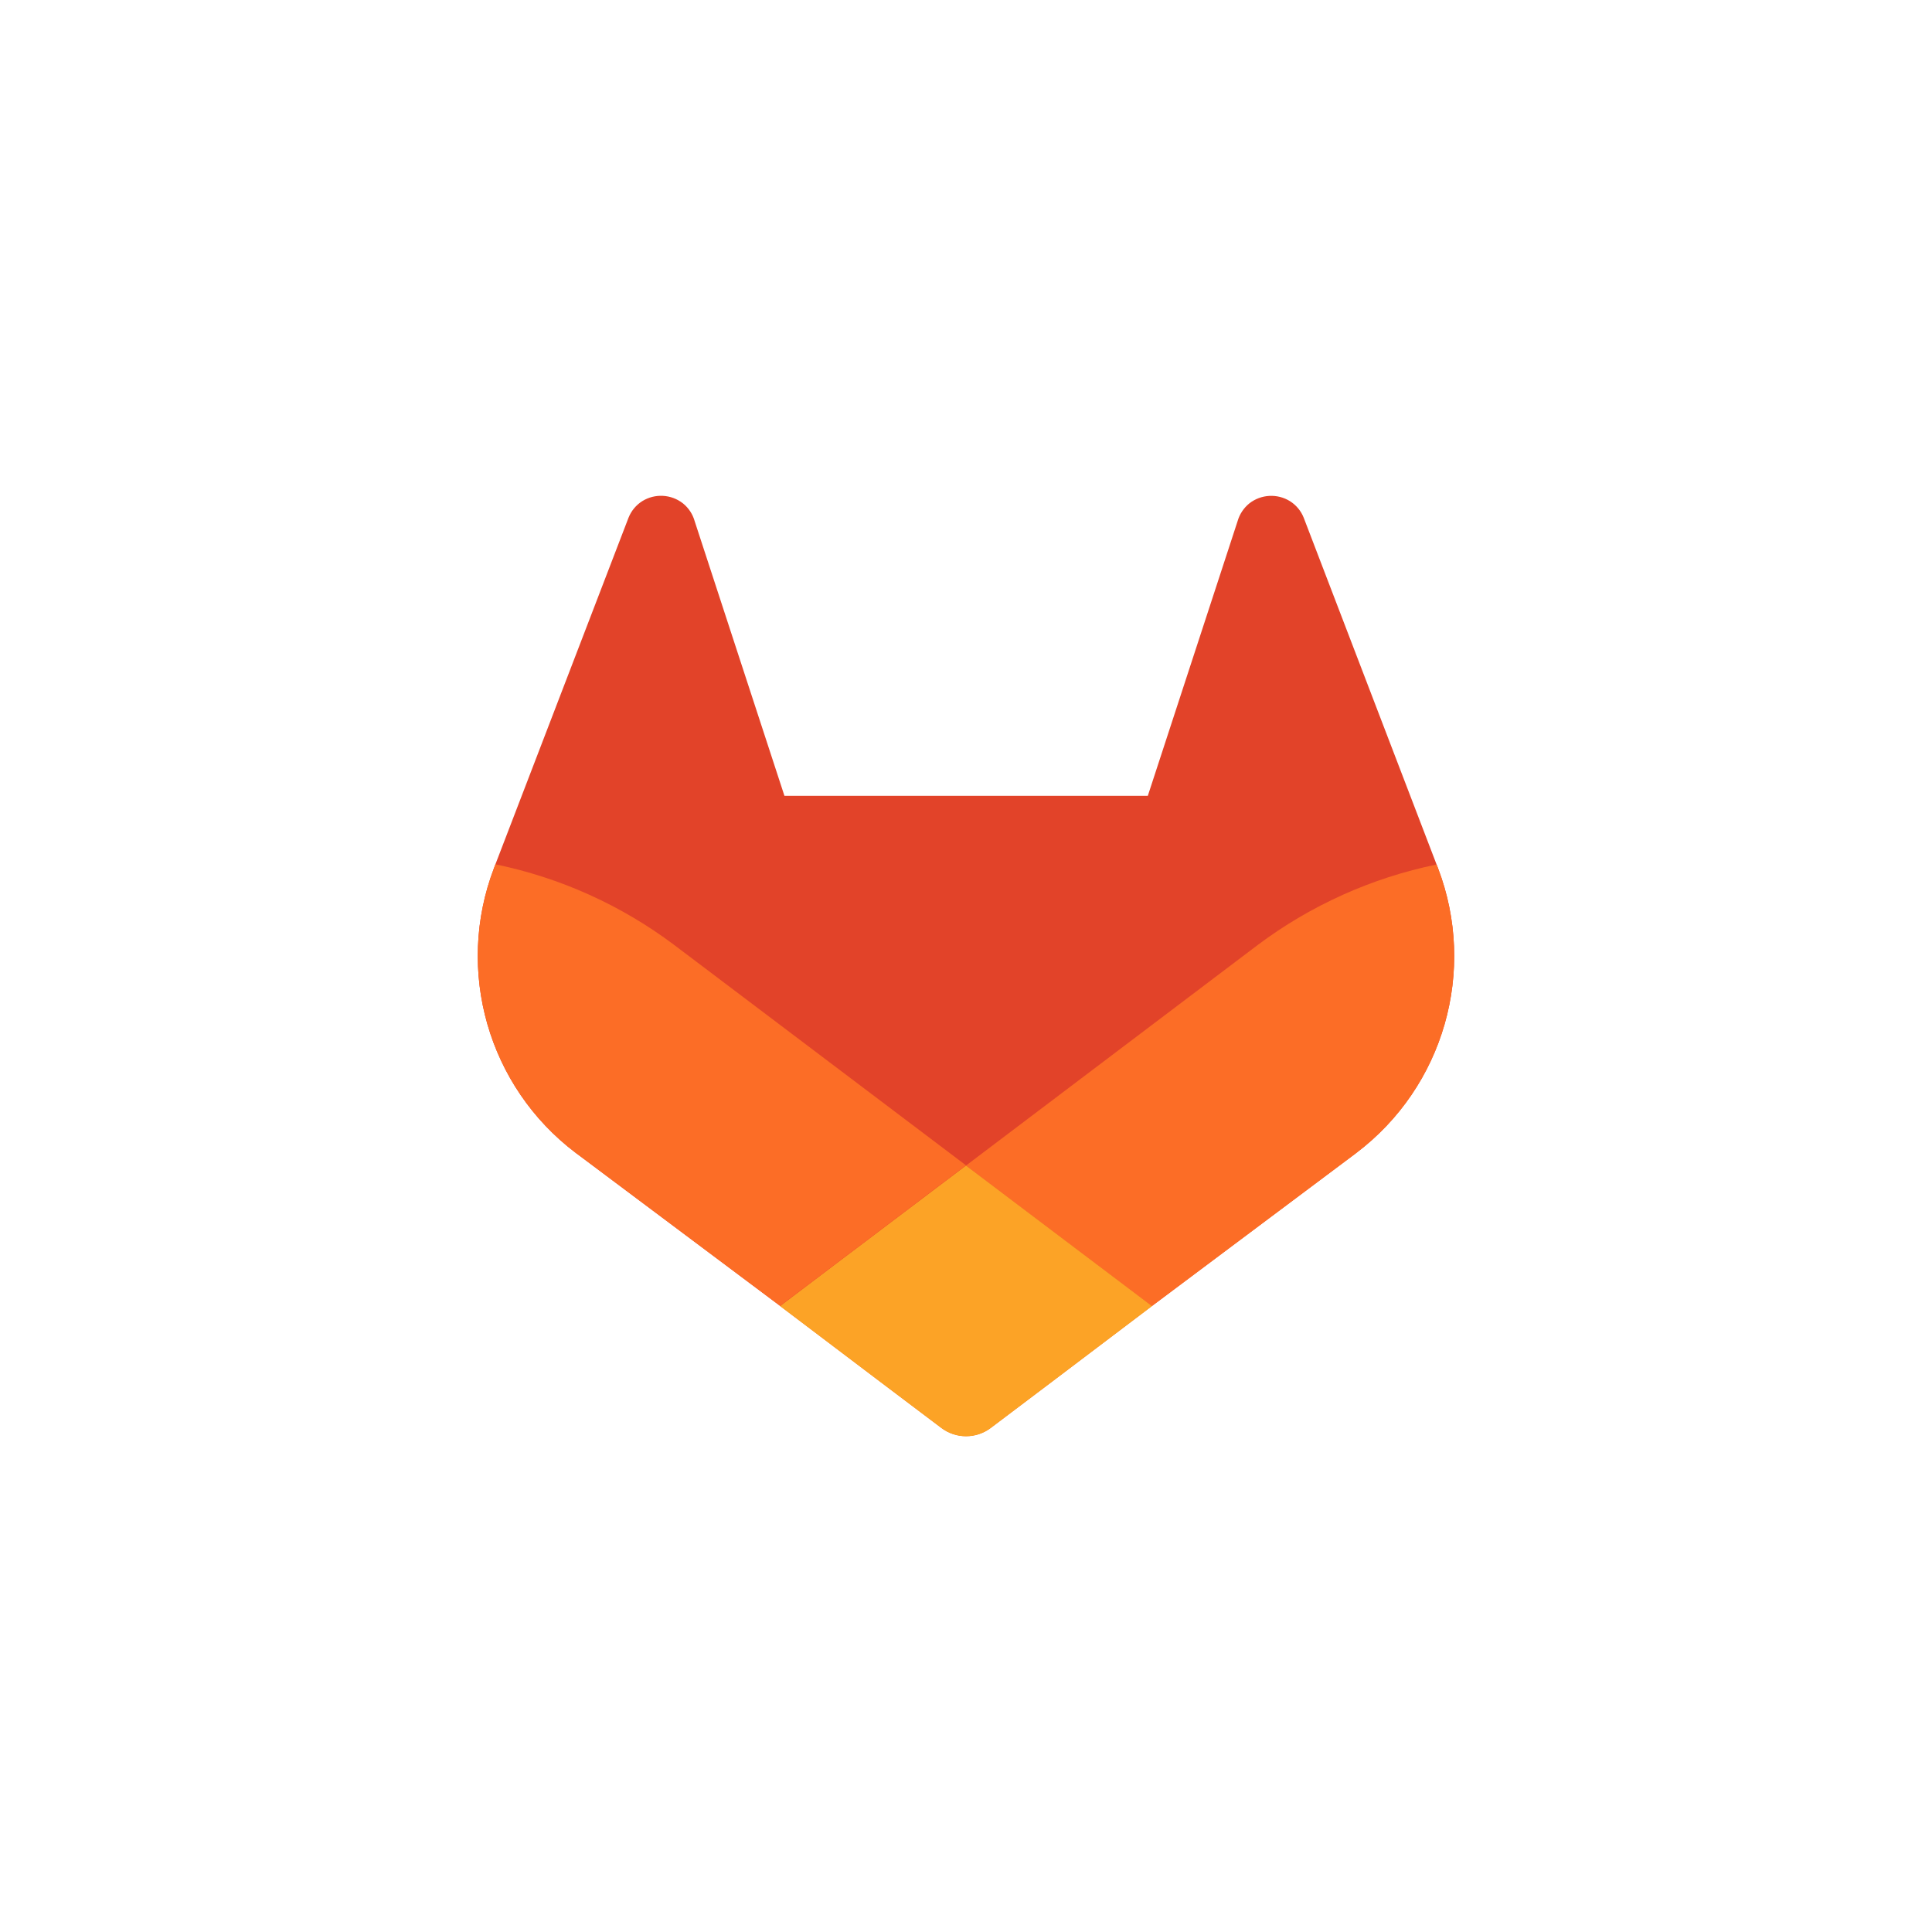
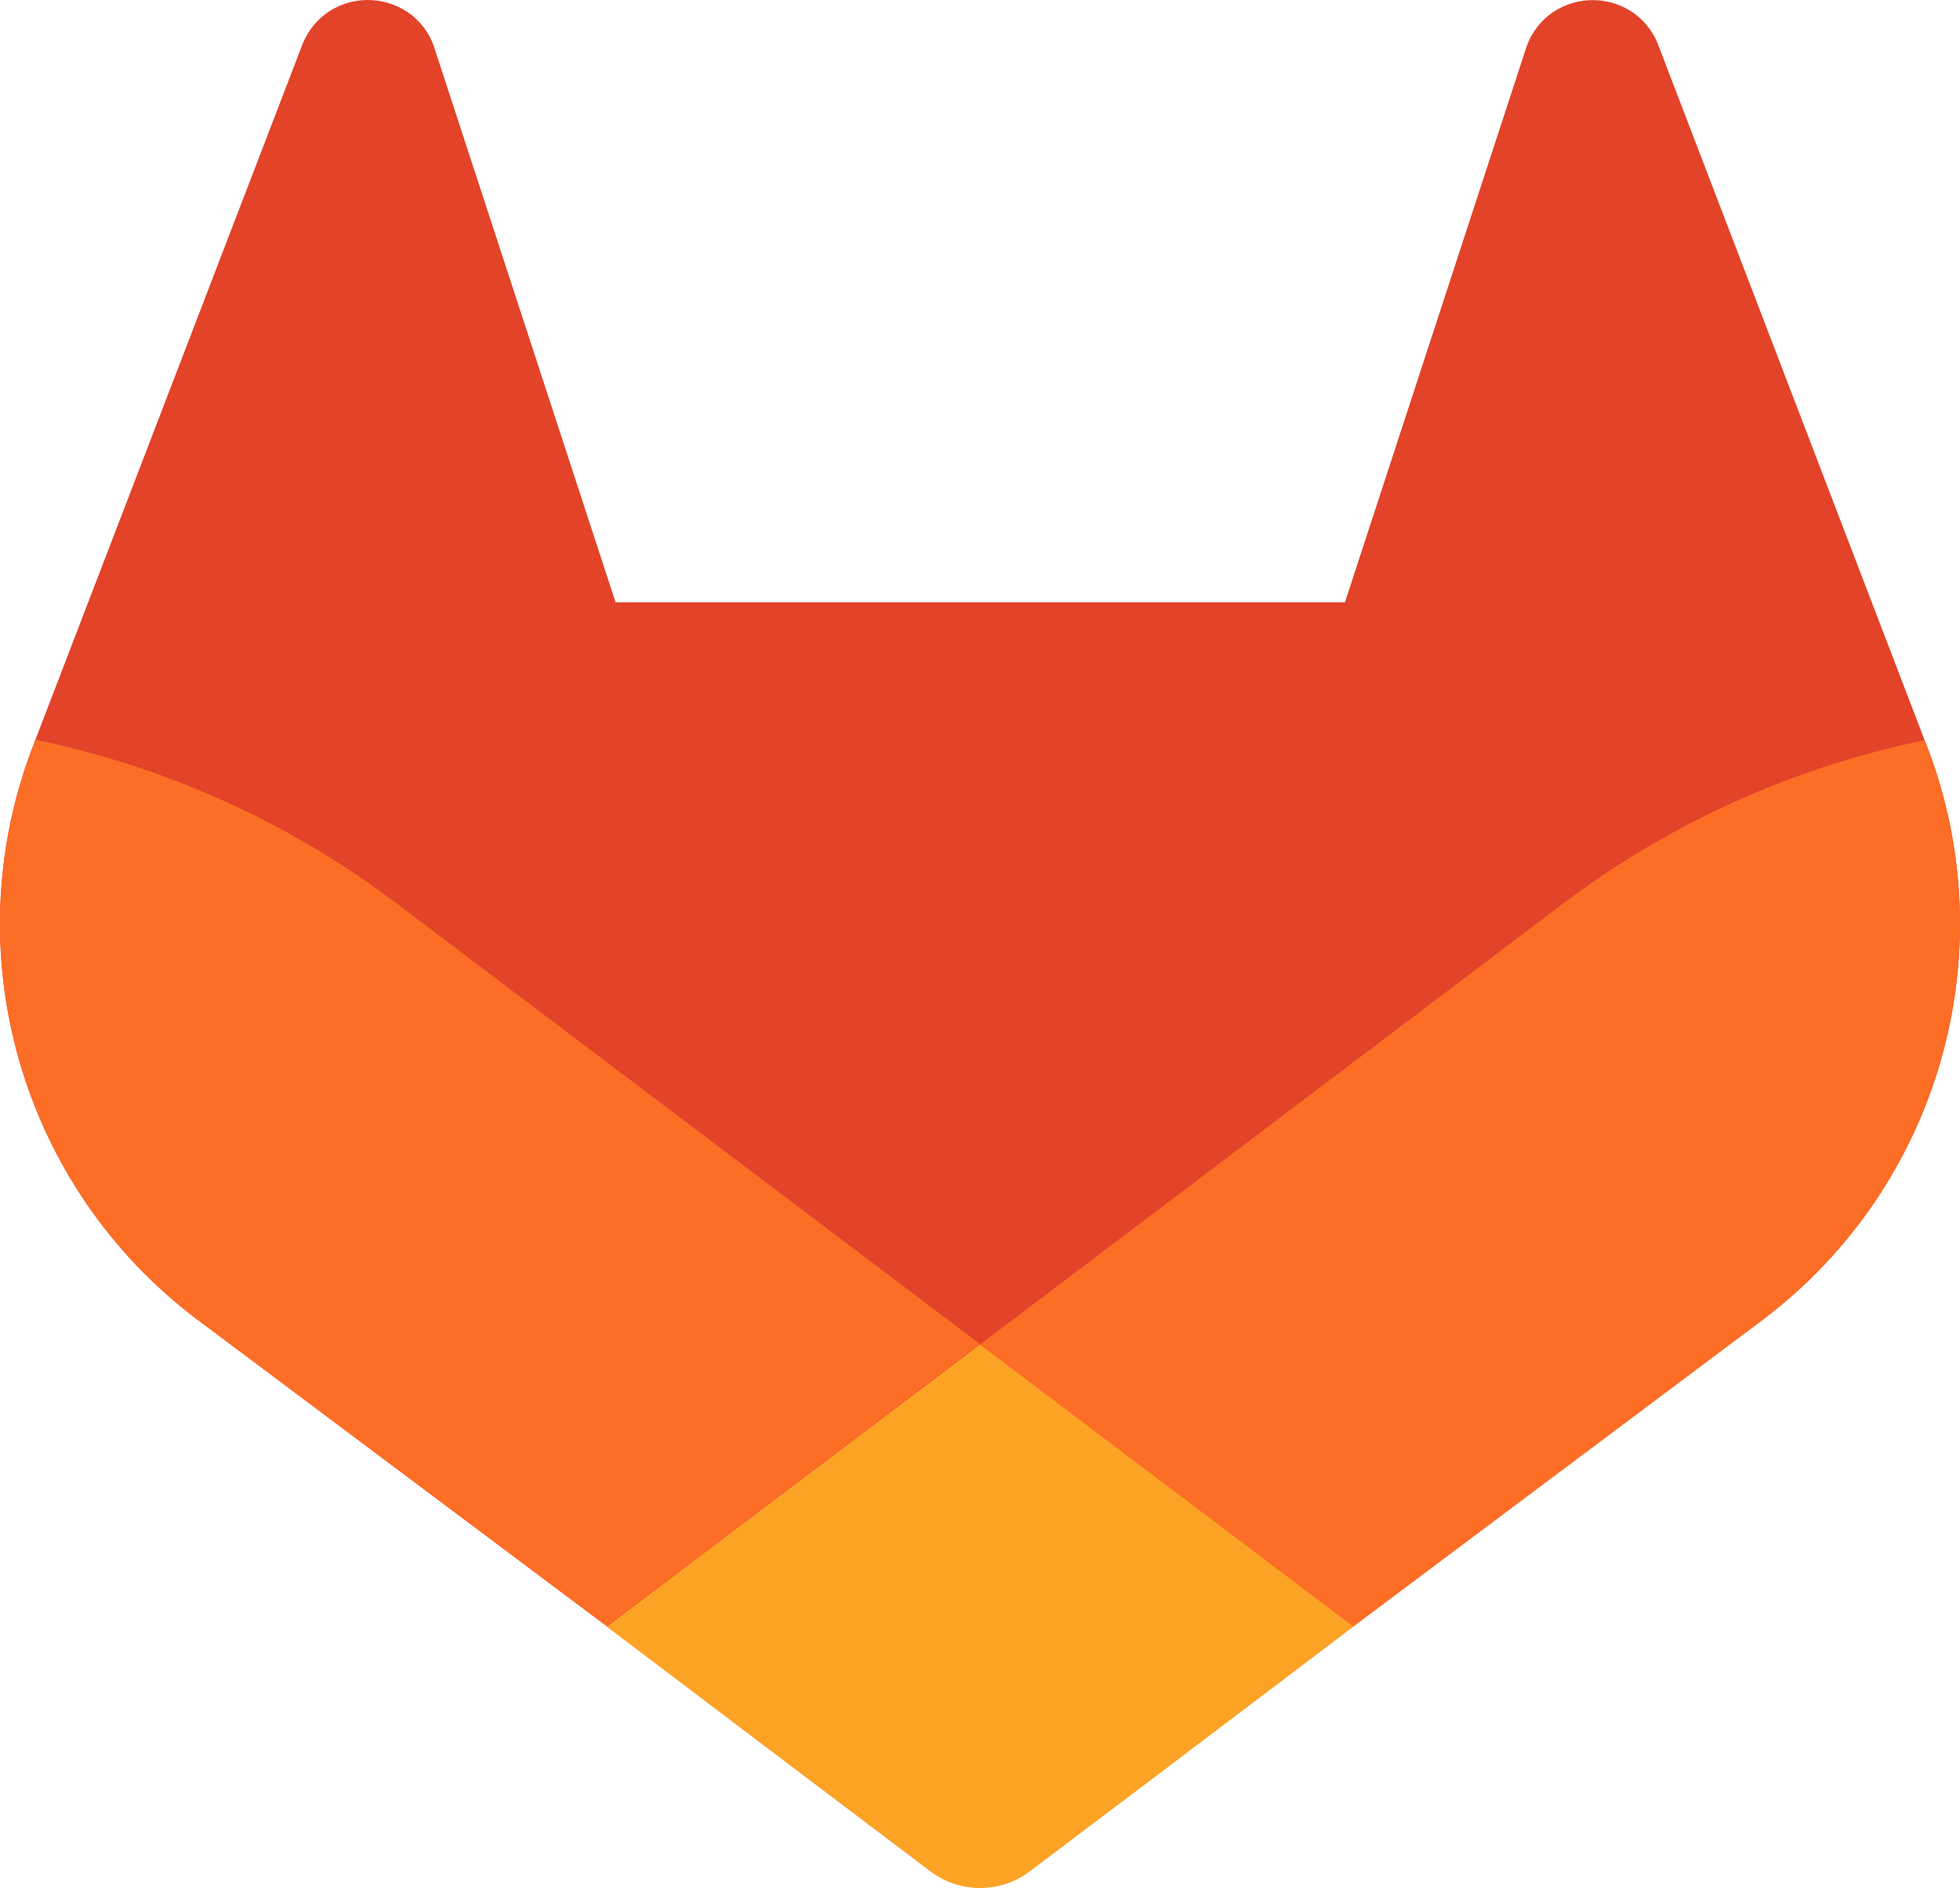
- <svg xmlns="http://www.w3.org/2000/svg" viewBox="0 0 380 380">
-   <defs>
-     <style>.cls-1{fill:#e24329;}.cls-2{fill:#fc6d26;}.cls-3{fill:#fca326;}</style>
+ <svg xmlns="http://www.w3.org/2000/svg" viewBox="0 0 192.054 184.985" version="1.1" id="svg15" width="192.054" height="184.985">
+   <defs id="defs4">
+     <style id="style2">.cls-1{fill:#e24329;}.cls-2{fill:#fc6d26;}.cls-3{fill:#fca326;}</style>
  </defs>
-   <g id="LOGO">
-     <path class="cls-1" d="M282.83,170.73l-.27-.69-26.14-68.22a6.81,6.81,0,0,0-2.69-3.24,7,7,0,0,0-8,.43,7,7,0,0,0-2.32,3.52l-17.65,54H154.29l-17.65-54A6.86,6.86,0,0,0,134.32,99a7,7,0,0,0-8-.43,6.87,6.87,0,0,0-2.69,3.24L97.44,170l-.26.69a48.54,48.54,0,0,0,16.1,56.1l.09.07.24.17,39.82,29.82,19.7,14.91,12,9.06a8.07,8.07,0,0,0,9.76,0l12-9.06,19.7-14.91,40.06-30,.1-.08A48.56,48.56,0,0,0,282.83,170.73Z" />
-     <path class="cls-2" d="M282.83,170.73l-.27-.69a88.3,88.3,0,0,0-35.15,15.8L190,229.25c19.55,14.79,36.57,27.64,36.57,27.64l40.06-30,.1-.08A48.56,48.56,0,0,0,282.83,170.73Z" />
-     <path class="cls-3" d="M153.43,256.89l19.7,14.91,12,9.06a8.07,8.07,0,0,0,9.76,0l12-9.06,19.7-14.91S209.55,244,190,229.25C170.45,244,153.43,256.89,153.43,256.89Z" />
-     <path class="cls-2" d="M132.58,185.84A88.19,88.19,0,0,0,97.44,170l-.26.69a48.54,48.54,0,0,0,16.1,56.1l.09.07.24.17,39.82,29.82s17-12.85,36.57-27.64Z" />
+   <g id="LOGO" transform="translate(-93.97325,-97.51726)">
+     <path class="cls-1" d="m 282.83,170.73 -0.27,-0.69 -26.14,-68.22 a 6.81,6.81 0 0 0 -2.69,-3.24 7,7 0 0 0 -8,0.43 7,7 0 0 0 -2.32,3.52 l -17.65,54 h -71.47 l -17.65,-54 a 6.86,6.86 0 0 0 -2.32,-3.53 7,7 0 0 0 -8,-0.43 6.87,6.87 0 0 0 -2.69,3.24 L 97.44,170 l -0.26,0.69 a 48.54,48.54 0 0 0 16.1,56.1 l 0.09,0.07 0.24,0.17 39.82,29.82 19.7,14.91 12,9.06 a 8.07,8.07 0 0 0 9.76,0 l 12,-9.06 19.7,-14.91 40.06,-30 0.1,-0.08 a 48.56,48.56 0 0 0 16.08,-56.04 z" id="path6" />
+     <path class="cls-2" d="m 282.83,170.73 -0.27,-0.69 a 88.3,88.3 0 0 0 -35.15,15.8 L 190,229.25 c 19.55,14.79 36.57,27.64 36.57,27.64 l 40.06,-30 0.1,-0.08 a 48.56,48.56 0 0 0 16.1,-56.08 z" id="path8" />
+     <path class="cls-3" d="m 153.43,256.89 19.7,14.91 12,9.06 a 8.07,8.07 0 0 0 9.76,0 l 12,-9.06 19.7,-14.91 c 0,0 -17.04,-12.89 -36.59,-27.64 -19.55,14.75 -36.57,27.64 -36.57,27.64 z" id="path10" />
+     <path class="cls-2" d="M 132.58,185.84 A 88.19,88.19 0 0 0 97.44,170 l -0.26,0.69 a 48.54,48.54 0 0 0 16.1,56.1 l 0.09,0.07 0.24,0.17 39.82,29.82 c 0,0 17,-12.85 36.57,-27.64 z" id="path12" />
  </g>
</svg>
